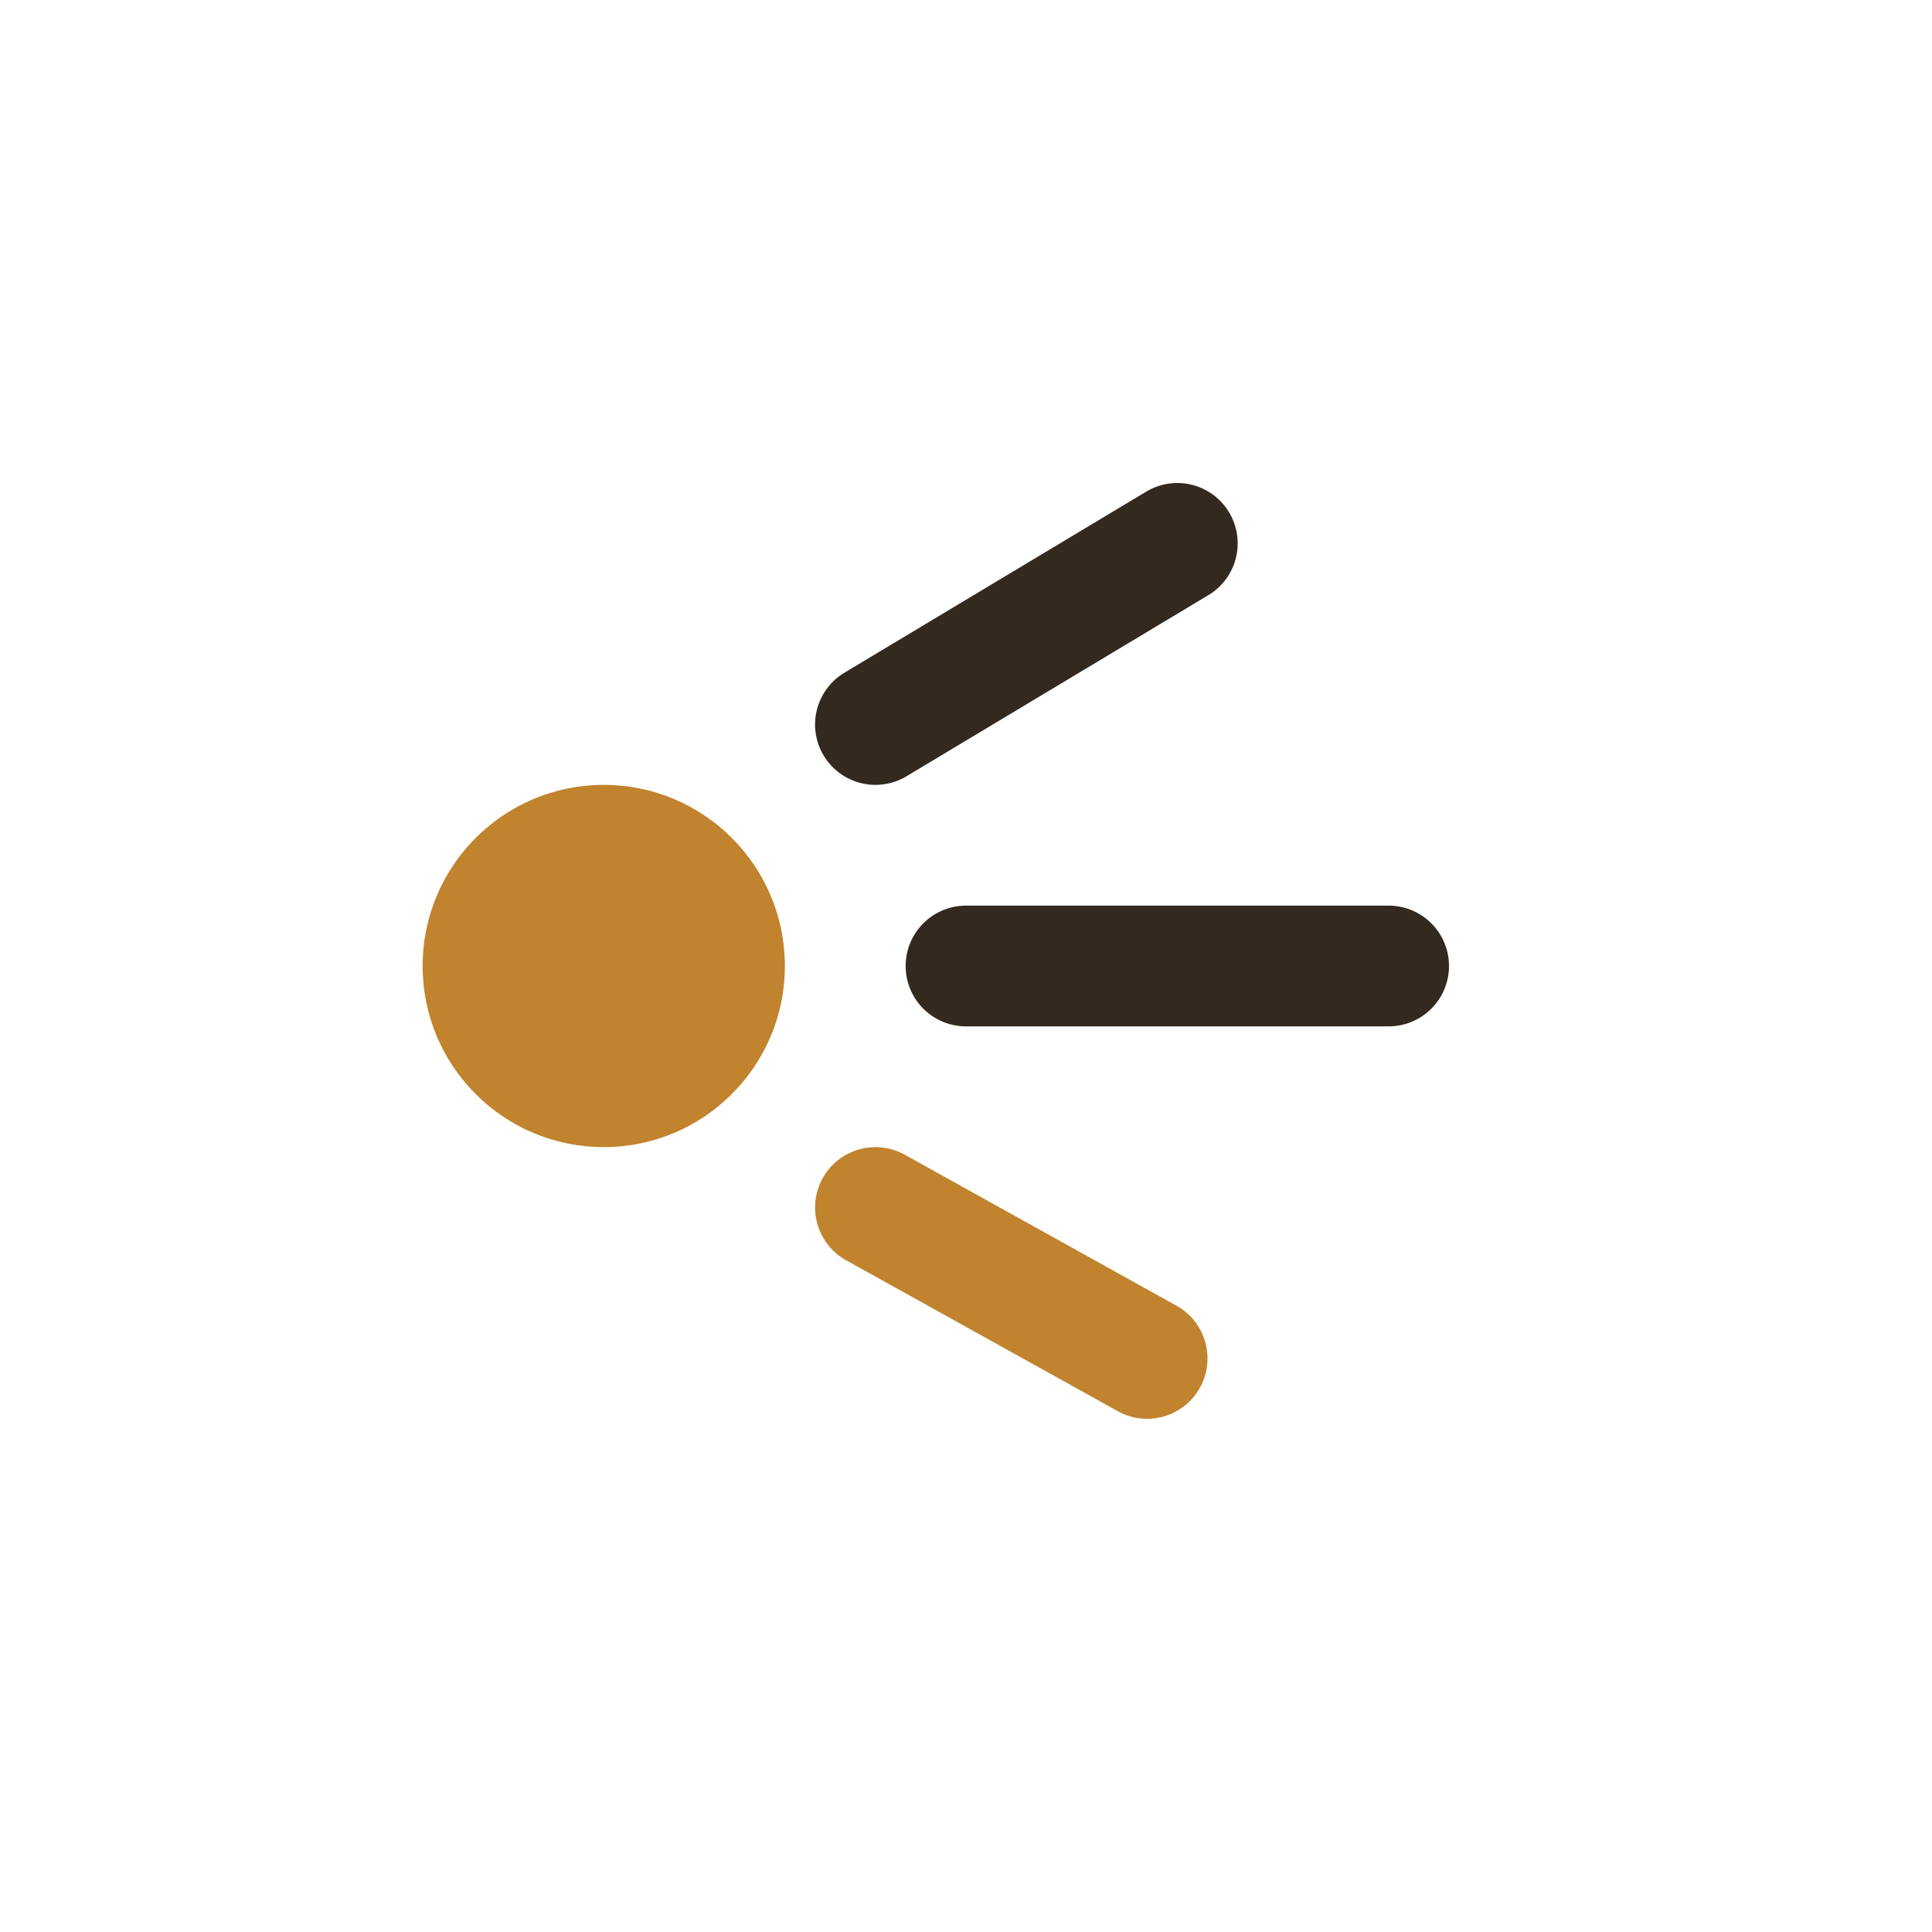
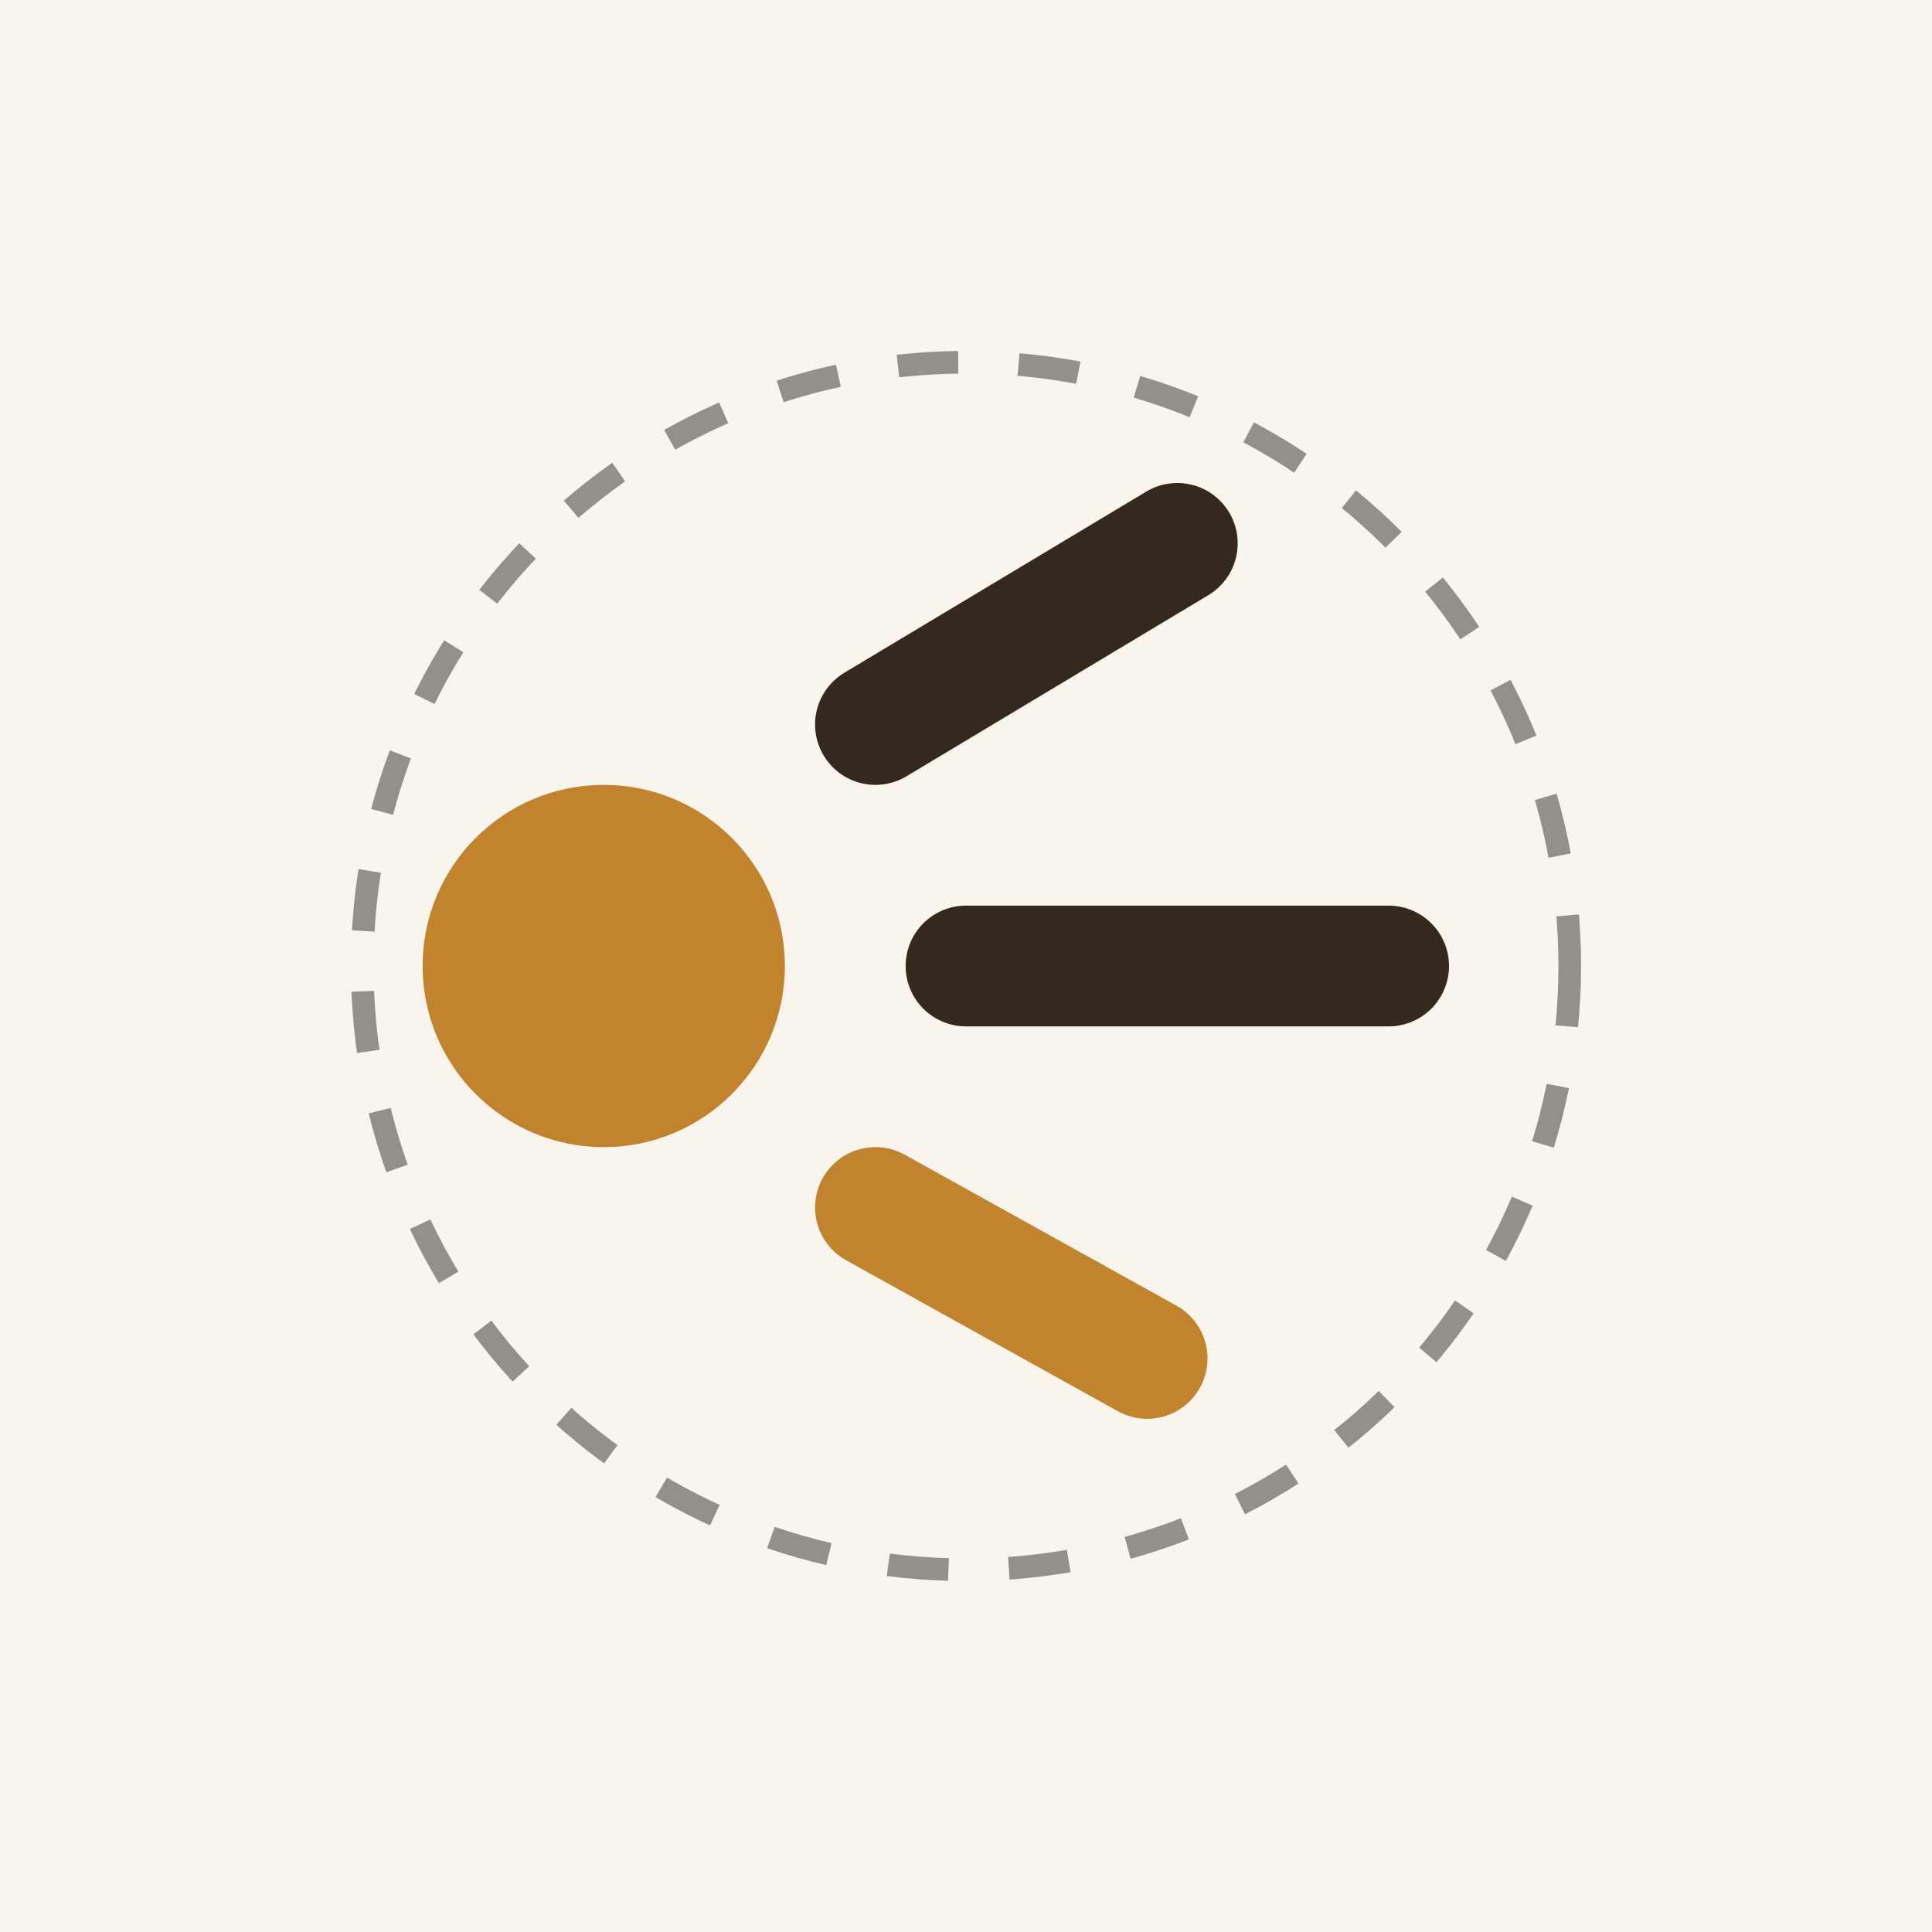
<svg xmlns="http://www.w3.org/2000/svg" viewBox="0 0 64 64" role="img" data-concept="06-broadcast-mark">
+   <rect width="64" height="64" fill="#FAF5EC" />
+   <circle cx="32" cy="32" r="20" fill="none" stroke="#2E2925" stroke-width="0.75" stroke-dasharray="2 2" opacity=".5" />
  <g fill="none" stroke-linecap="round" stroke-linejoin="round" stroke-width="4">
    <circle cx="20" cy="32" r="6" fill="#C1832E" stroke="none" />
    <path d="M29 24L39 18" stroke="#33291F" />
    <path d="M32 32H46" stroke="#33291F" />
    <path d="M29 40L38 45" stroke="#C1832E" />
  </g>
</svg>
